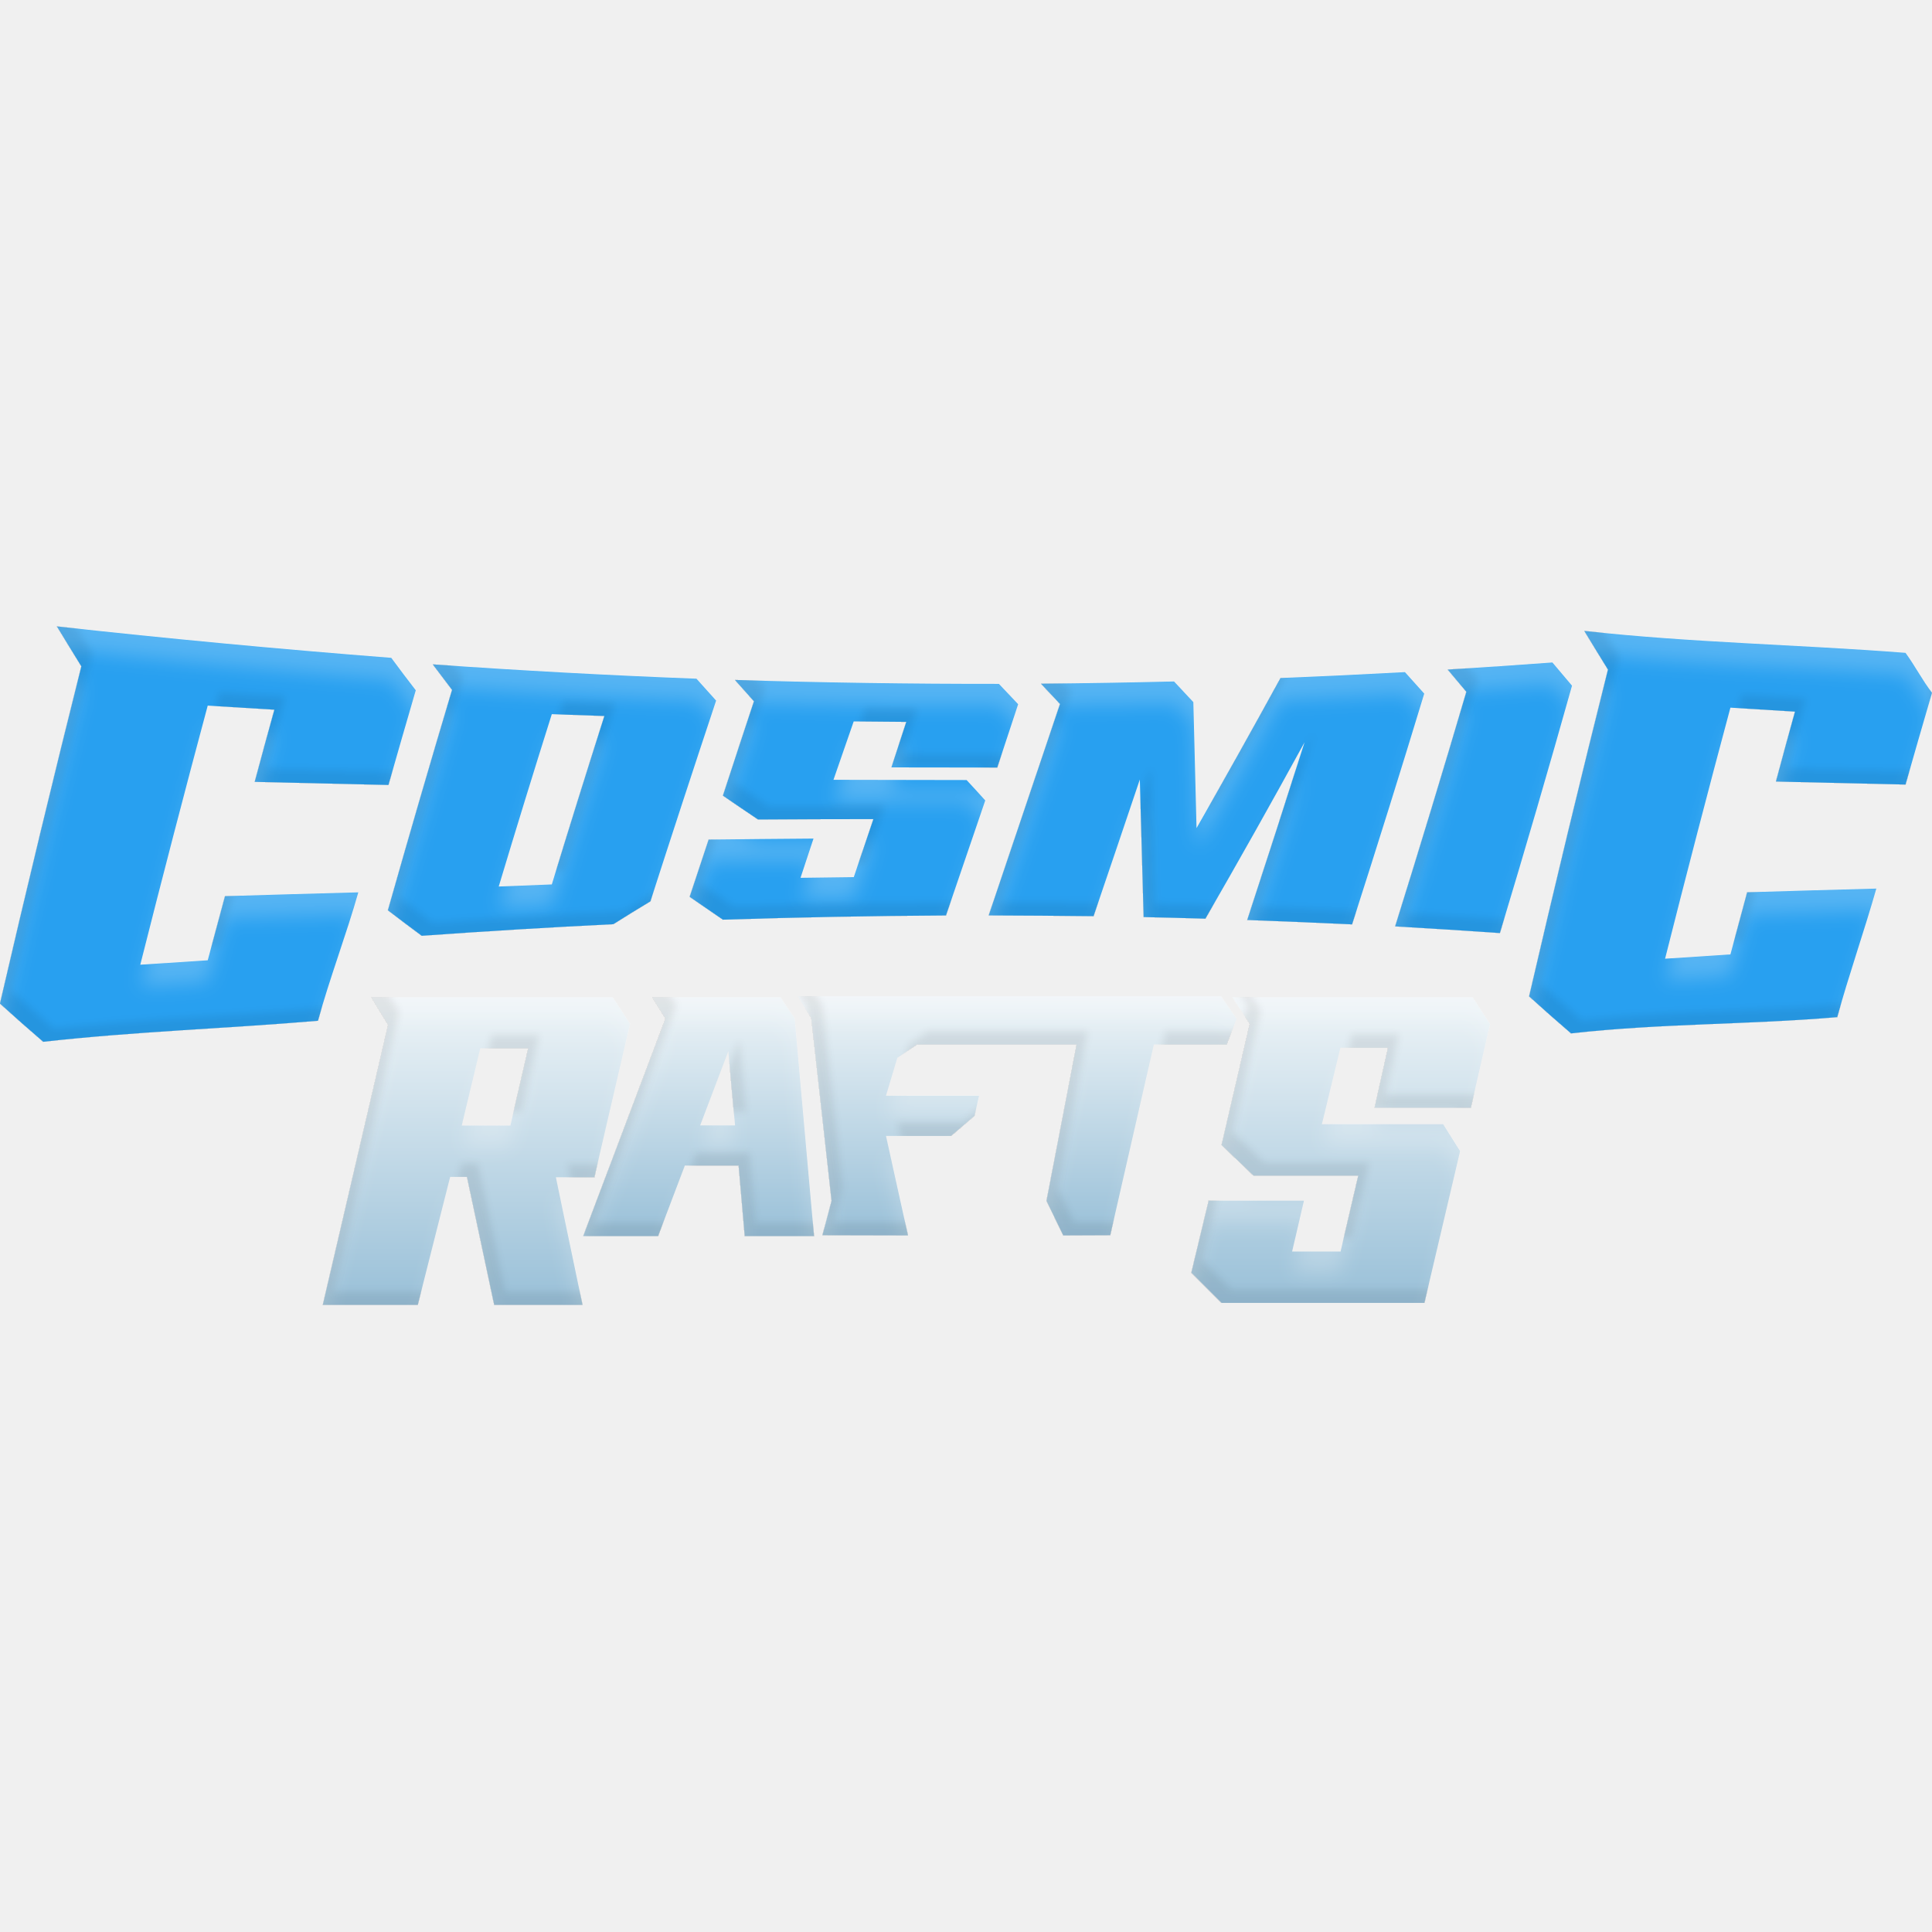
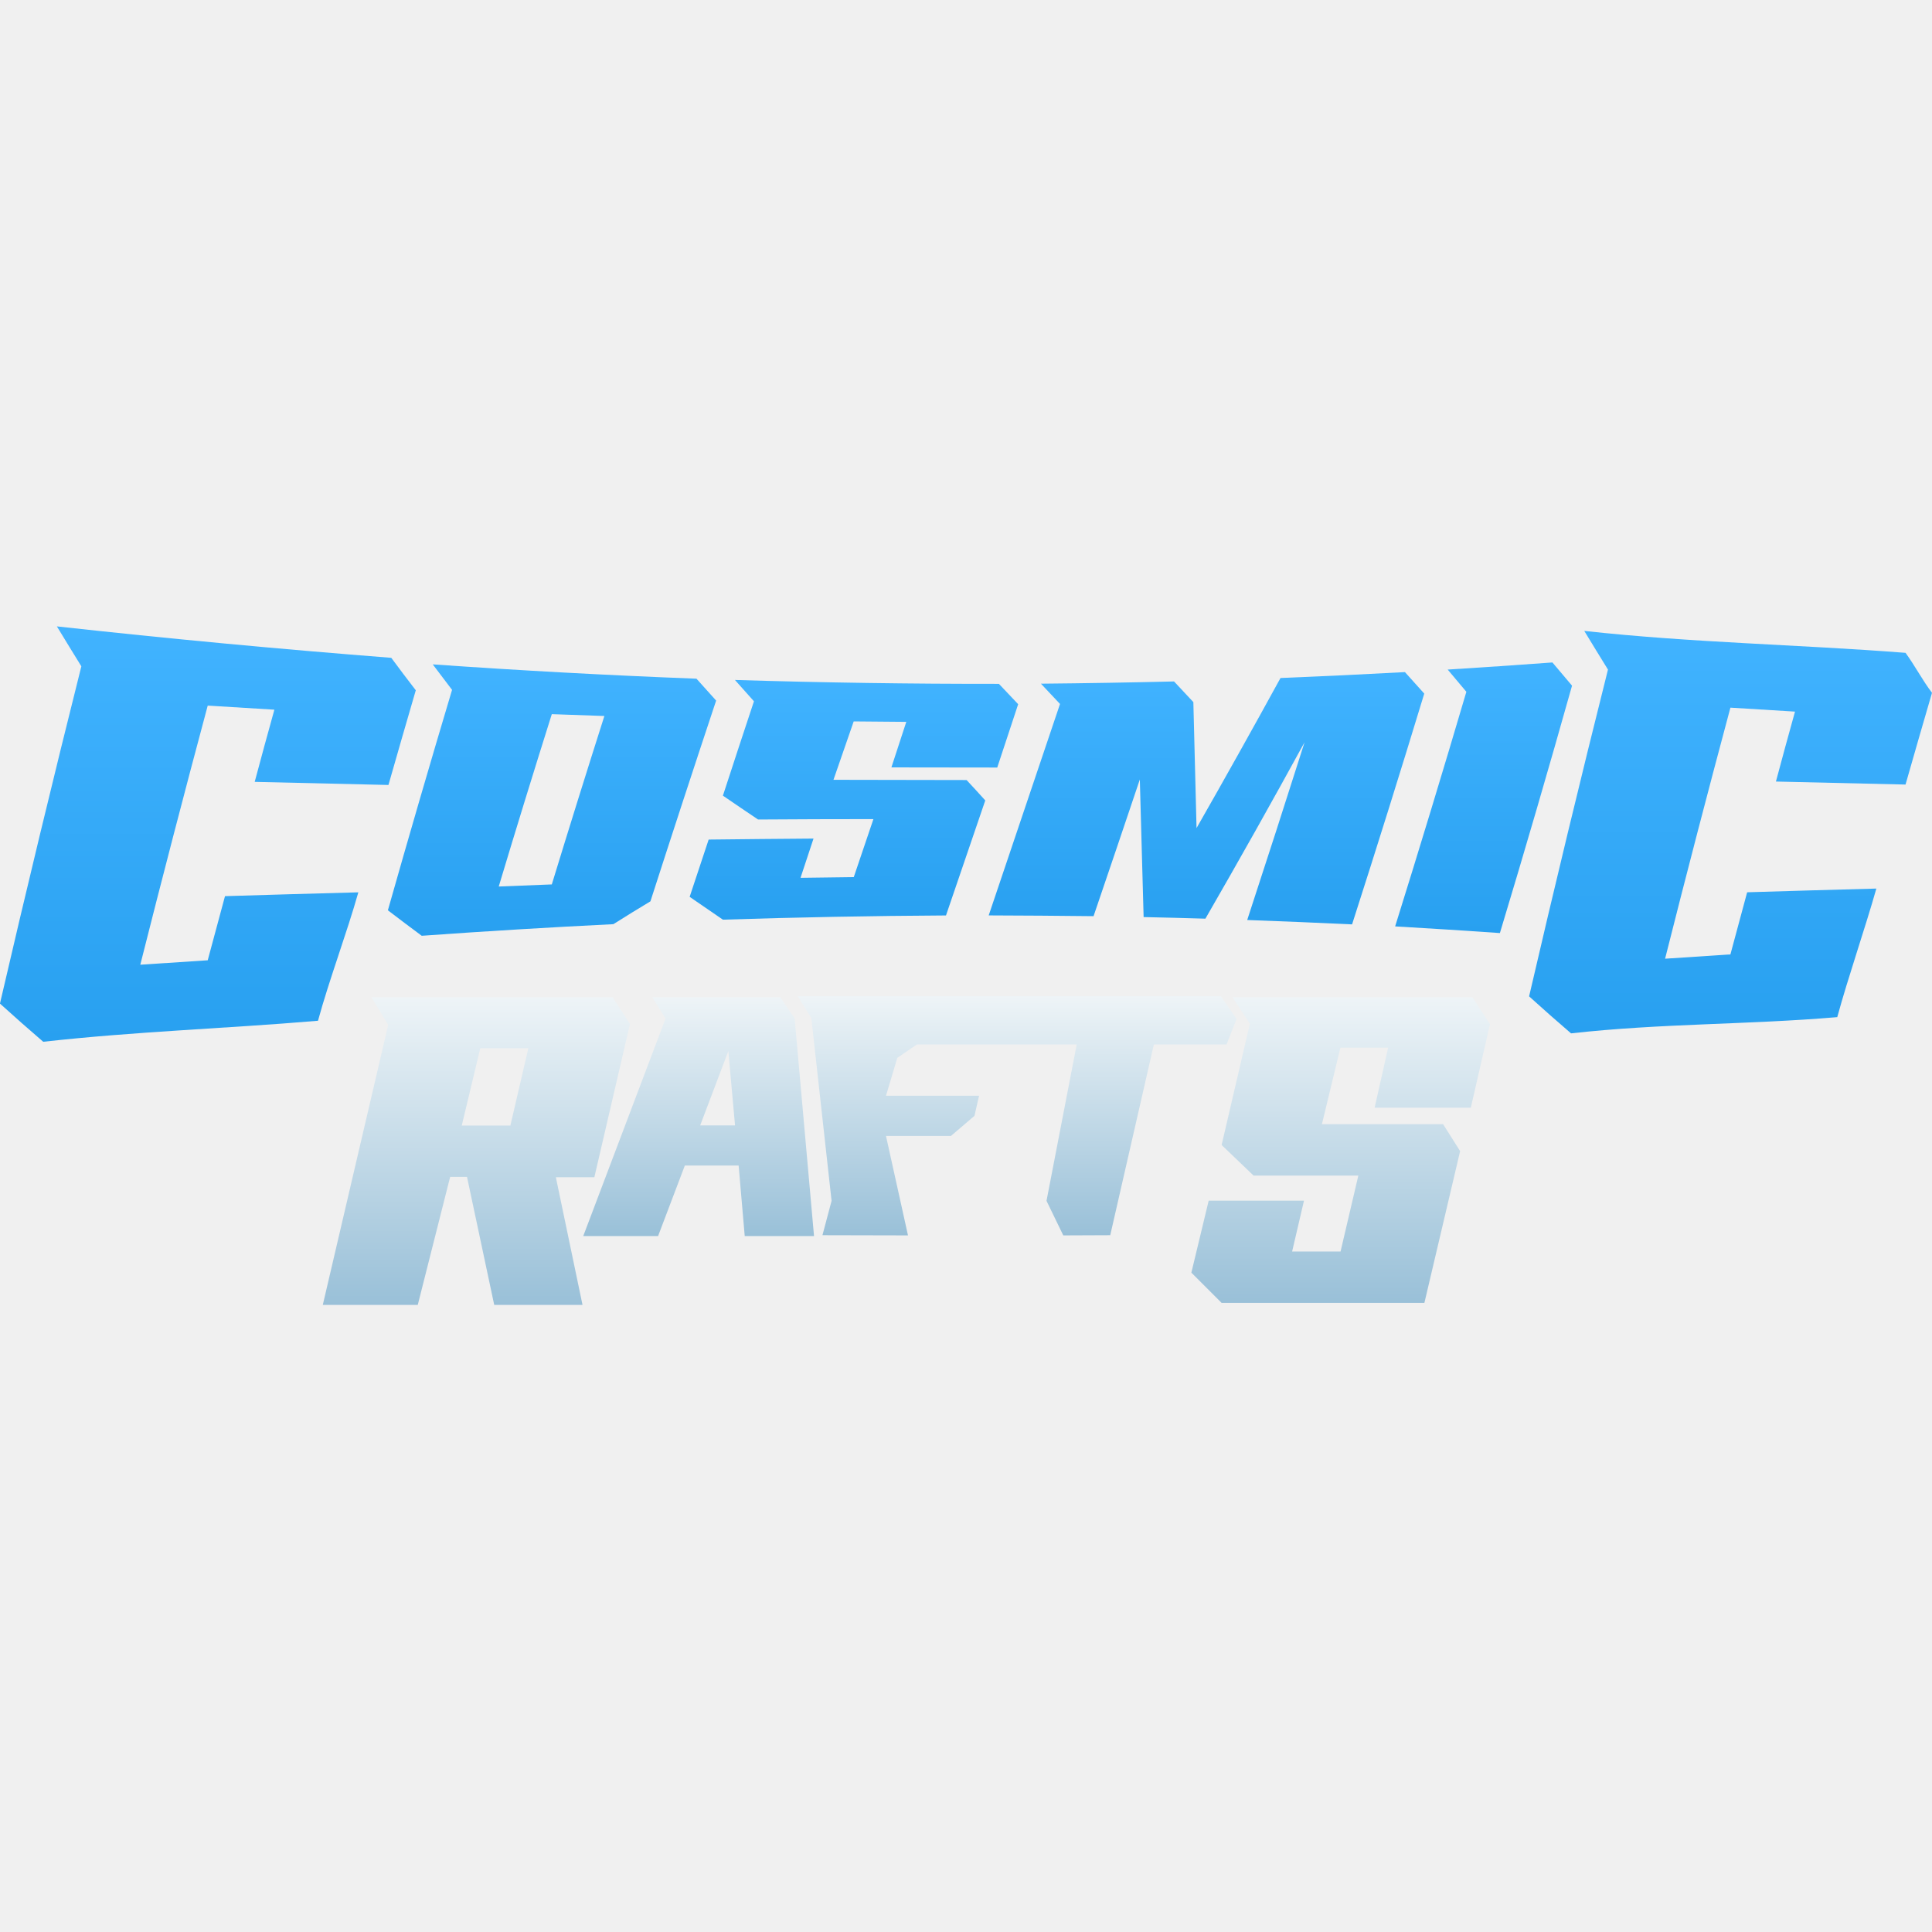
<svg xmlns="http://www.w3.org/2000/svg" width="1024" height="1024" viewBox="0 0 1024 1024" fill="none">
  <g clip-path="url(#clip0_468_1236)">
-     <g filter="url(#filter0_ii_468_1236)">
-       <path d="M189.929 472.954C183.87 494.442 174.411 519.463 168.546 541.023C118.774 545.244 72.561 546.624 22.914 552.159C15.188 545.527 7.542 538.78 -0.026 531.919C13.816 472.195 28.196 412.609 43.115 353.162C37.924 344.806 35.337 340.501 30.147 332C89.143 338.499 148.223 344.052 207.389 348.658C212.494 355.622 215.183 359.059 220.374 365.859C215.495 382.572 210.668 399.303 205.891 416.052C182.259 415.533 158.627 414.985 134.995 414.406C138.398 401.648 141.875 388.897 145.427 376.151L110.097 373.981C97.844 419.669 85.932 465.448 74.36 511.318L110.097 508.966C113.127 497.632 116.178 486.303 119.253 474.98C142.783 474.257 166.342 473.582 189.929 472.954Z" fill="#28A0F0" />
-       <path d="M223.524 495.981C216.344 490.671 212.808 487.966 205.588 482.471C216.652 443.424 227.989 404.481 239.598 365.643C235.58 360.29 233.463 357.599 229.364 352.132C275.926 355.406 322.519 357.936 369.143 359.72C373.309 364.39 375.398 366.71 379.564 371.323C367.794 406.716 356.185 442.185 344.737 477.73C336.887 482.499 332.949 484.848 325.099 489.831C291.245 491.501 257.387 493.552 223.524 495.981ZM292.469 378.513C282.896 408.885 273.519 439.338 264.339 469.871C273.733 469.491 283.11 469.121 292.469 468.76C301.586 438.948 310.874 409.193 320.331 379.495C311.035 379.182 301.747 378.855 292.469 378.513Z" fill="#28A0F0" />
-       <path d="M528.561 406.806C509.862 406.806 491.162 406.782 472.463 406.735C475.088 398.696 477.718 390.652 480.352 382.603C471.056 382.546 461.764 382.465 452.477 382.361C448.905 392.688 445.333 403.005 441.761 413.312C465.283 413.388 488.8 413.431 512.313 413.44C516.332 417.711 518.261 419.918 522.212 424.246C515.273 444.557 508.335 464.878 501.396 485.208C461.961 485.427 422.548 486.172 383.157 487.443C376.098 482.646 372.575 480.225 365.529 475.342C368.869 465.224 372.227 455.107 375.602 444.989C394.132 444.771 412.658 444.595 431.179 444.462L424.294 465.262L452.517 464.892C455.973 454.642 459.442 444.391 462.925 434.141C442.547 434.141 422.168 434.212 401.79 434.354C394.342 429.343 390.605 426.823 383.157 421.712C388.595 405.026 394.078 388.355 399.606 371.698C395.588 367.199 393.565 364.935 389.533 360.394C436.166 361.817 482.804 362.505 529.446 362.458L539.653 373.235L528.561 406.806Z" fill="#28A0F0" />
-       <path d="M524.03 485.187C536.657 447.839 549.257 410.482 561.831 373.114L551.718 362.366C575.24 362.147 598.757 361.753 622.27 361.184C626.369 365.555 628.418 367.733 632.504 372.132L634.192 438.903C649.248 412.536 664.081 386.023 678.69 359.362C700.685 358.469 722.671 357.425 744.648 356.229C748.747 360.771 750.783 363.049 754.882 367.619C742.451 408.507 729.699 449.282 716.625 489.942C698.095 489.06 679.57 488.286 661.049 487.622C671.319 456.301 681.45 424.899 691.443 393.416C674.27 424.794 656.753 455.959 638.893 486.91C627.981 486.578 617.064 486.298 606.142 486.07L604.133 413.149C596.007 437.313 587.831 461.459 579.606 485.586C561.085 485.377 542.56 485.244 524.03 485.187Z" fill="#28A0F0" />
-       <path d="M739.454 491.007C752.367 449.682 764.949 408.234 777.202 366.662C773.183 361.921 771.267 359.544 767.303 354.888C785.815 353.731 804.318 352.473 822.812 351.116C826.978 355.985 829.054 358.448 833.207 363.416C820.883 407.266 808.14 450.973 794.977 494.538C776.483 493.257 757.975 492.08 739.454 491.007Z" fill="#28A0F0" />
-       <path d="M994.502 470.961C988.632 491.78 979.467 518.213 973.784 539.102C925.561 543.191 880.787 542.339 832.684 547.701C825.199 541.275 817.79 534.739 810.458 528.091C823.869 470.225 837.801 412.494 852.256 354.896C847.227 346.8 844.721 342.629 839.692 334.393C896.852 340.69 952.643 341.555 1009.97 346.018C1014.91 352.765 1018.97 360.609 1024 367.198C1019.27 383.391 1014.6 399.601 1009.97 415.829C987.071 415.327 964.174 414.795 941.277 414.234C944.575 401.874 947.944 389.519 951.385 377.17L917.155 375.067C905.283 419.334 893.741 463.689 882.529 508.131L917.155 505.853C920.09 494.87 923.046 483.894 926.025 472.924C948.823 472.223 971.649 471.569 994.502 470.961Z" fill="#28A0F0" />
-       <path d="M294.616 623.956L308.747 691.633H261.947L247.524 623.779H238.588L221.422 691.633H171.088L205.752 543.203L196.858 528.537H324.666L333.893 542.717L315.023 623.956H294.616ZM254.548 555.616L244.739 596.567H270.509L280.027 555.616H254.548Z" fill="url(#paint0_linear_468_1236)" />
-       <path d="M309.124 655.153L352.764 539.832L345.722 528.537H413.557L421.18 539.832L431.452 655.153H394.725L391.494 617.765H362.972L348.791 655.153H309.124ZM371.112 596.479H389.588L386.035 557.066L371.112 596.479Z" fill="url(#paint1_linear_468_1236)" />
-       <path d="M435.917 654.684L440.756 636.471L430.033 539.603L422.862 528.068H647.121L655.418 540.045L650.084 553.602H611.564L588.451 654.684L563.561 654.787L554.672 636.471L570.673 553.602H542.47H485.962L475.603 560.668L469.589 580.767H518.925L516.486 591.41L504.052 602.053H469.589L481.253 654.787L435.917 654.684Z" fill="url(#paint2_linear_468_1236)" />
-       <path d="M779.555 587.1H728.586L735.738 555.292H710.44L700.643 595.843H764.88L773.891 610.122L754.959 690.565H647.484L631.446 674.529L640.622 636.394H691.135L684.852 663.326H710.522L719.947 623.082H664.432L647.484 606.871L662.448 542.639L653.271 528.537H780.381L789.723 542.815L779.555 587.1Z" fill="url(#paint3_linear_468_1236)" />
-     </g>
+     <path d="M189.929 472.954C183.87 494.442 174.411 519.463 168.546 541.023C118.774 545.244 72.561 546.624 22.914 552.159C15.188 545.527 7.542 538.78 -0.026 531.919C13.816 472.195 28.196 412.609 43.115 353.162C37.924 344.806 35.337 340.501 30.147 332C89.143 338.499 148.223 344.052 207.389 348.658C212.494 355.622 215.183 359.059 220.374 365.859C215.495 382.572 210.668 399.303 205.891 416.052C182.259 415.533 158.627 414.985 134.995 414.406C138.398 401.648 141.875 388.897 145.427 376.151L110.097 373.981C97.844 419.669 85.932 465.448 74.36 511.318L110.097 508.966C113.127 497.632 116.178 486.303 119.253 474.98C142.783 474.257 166.342 473.582 189.929 472.954Z" fill="url(#paint0_linear_468_1236)" />
+     <path d="M223.524 495.981C216.344 490.671 212.808 487.966 205.588 482.471C216.652 443.424 227.989 404.481 239.598 365.643C235.58 360.29 233.463 357.599 229.364 352.132C275.926 355.406 322.519 357.936 369.143 359.72C373.309 364.39 375.398 366.71 379.564 371.323C367.794 406.716 356.185 442.185 344.737 477.73C336.887 482.499 332.949 484.848 325.099 489.831C291.245 491.501 257.387 493.552 223.524 495.981ZM292.469 378.513C282.896 408.885 273.519 439.338 264.339 469.871C273.733 469.491 283.11 469.121 292.469 468.76C301.586 438.948 310.874 409.193 320.331 379.495C311.035 379.182 301.747 378.855 292.469 378.513Z" fill="url(#paint1_linear_468_1236)" />
+     <path d="M528.561 406.806C509.862 406.806 491.162 406.782 472.463 406.735C475.088 398.696 477.718 390.652 480.352 382.603C471.056 382.546 461.764 382.465 452.477 382.361C448.905 392.688 445.333 403.005 441.761 413.312C465.283 413.388 488.8 413.431 512.313 413.44C516.332 417.711 518.261 419.918 522.212 424.246C515.273 444.557 508.335 464.878 501.396 485.208C461.961 485.427 422.548 486.172 383.157 487.443C376.098 482.646 372.575 480.225 365.529 475.342C368.869 465.224 372.227 455.107 375.602 444.989C394.132 444.771 412.658 444.595 431.179 444.462L424.294 465.262L452.517 464.892C455.973 454.642 459.442 444.391 462.925 434.141C442.547 434.141 422.168 434.212 401.79 434.354C394.342 429.343 390.605 426.823 383.157 421.712C388.595 405.026 394.078 388.355 399.606 371.698C395.588 367.199 393.565 364.935 389.533 360.394C436.166 361.817 482.804 362.505 529.446 362.458L539.653 373.235L528.561 406.806Z" fill="url(#paint2_linear_468_1236)" />
+     <path d="M524.03 485.187C536.657 447.839 549.257 410.482 561.831 373.114L551.718 362.366C575.24 362.147 598.757 361.753 622.27 361.184C626.369 365.555 628.418 367.733 632.504 372.132L634.192 438.903C649.248 412.536 664.081 386.023 678.69 359.362C700.685 358.469 722.671 357.425 744.648 356.229C748.747 360.771 750.783 363.049 754.882 367.619C742.451 408.507 729.699 449.282 716.625 489.942C698.095 489.06 679.57 488.286 661.049 487.622C671.319 456.301 681.45 424.899 691.443 393.416C674.27 424.794 656.753 455.959 638.893 486.91C627.981 486.578 617.064 486.298 606.142 486.07L604.133 413.149C596.007 437.313 587.831 461.459 579.606 485.586C561.085 485.377 542.56 485.244 524.03 485.187Z" fill="url(#paint3_linear_468_1236)" />
+     <path d="M739.454 491.007C752.367 449.682 764.949 408.234 777.202 366.662C773.183 361.921 771.267 359.544 767.303 354.888C785.815 353.731 804.318 352.473 822.812 351.116C826.978 355.985 829.054 358.448 833.207 363.416C820.883 407.266 808.14 450.973 794.977 494.538C776.483 493.257 757.975 492.08 739.454 491.007Z" fill="url(#paint4_linear_468_1236)" />
+     <path d="M994.502 470.961C988.632 491.78 979.467 518.213 973.784 539.102C925.561 543.191 880.787 542.339 832.684 547.701C825.199 541.275 817.79 534.739 810.458 528.091C823.869 470.225 837.801 412.494 852.256 354.896C847.227 346.8 844.721 342.629 839.692 334.393C896.852 340.69 952.643 341.555 1009.97 346.018C1014.91 352.765 1018.97 360.609 1024 367.198C1019.27 383.391 1014.6 399.601 1009.97 415.829C987.071 415.327 964.174 414.795 941.277 414.234C944.575 401.874 947.944 389.519 951.385 377.17L917.155 375.067C905.283 419.334 893.741 463.689 882.529 508.131L917.155 505.853C920.09 494.87 923.046 483.894 926.025 472.924C948.823 472.223 971.649 471.569 994.502 470.961Z" fill="url(#paint5_linear_468_1236)" />
+     <path d="M294.616 623.956L308.747 691.633H261.947L247.524 623.779H238.588L221.422 691.633H171.088L205.752 543.203L196.858 528.537H324.666L333.893 542.717L315.023 623.956H294.616ZM254.548 555.616L244.739 596.567H270.509L280.027 555.616H254.548Z" fill="url(#paint6_linear_468_1236)" />
+     <path d="M309.124 655.153L352.764 539.832L345.722 528.537H413.557L421.18 539.832L431.452 655.153H394.725L391.494 617.765H362.972L348.791 655.153H309.124ZM371.112 596.479H389.588L386.035 557.066L371.112 596.479Z" fill="url(#paint7_linear_468_1236)" />
+     <path d="M435.917 654.684L440.756 636.471L430.033 539.603L422.862 528.068H647.121L655.418 540.045L650.084 553.602H611.564L588.451 654.684L563.561 654.787L554.672 636.471L570.673 553.602H542.47H485.962L475.603 560.668L469.589 580.767H518.925L516.486 591.41L504.052 602.053H469.589L481.253 654.787L435.917 654.684Z" fill="url(#paint8_linear_468_1236)" />
+     <path d="M779.555 587.1H728.586L735.738 555.292H710.44L700.643 595.843H764.88L773.891 610.122L754.959 690.565H647.484L631.446 674.529L640.622 636.394H691.135L684.852 663.326H710.522L719.947 623.082H664.432L647.484 606.871L662.448 542.639L653.271 528.537H780.381L789.723 542.815L779.555 587.1Z" fill="url(#paint9_linear_468_1236)" />
  </g>
  <defs>
-     <filter id="filter0_ii_468_1236" x="-0.026" y="327.97" width="1028.06" height="373.619" filterUnits="userSpaceOnUse" color-interpolation-filters="sRGB">
-       <feFlood flood-opacity="0" result="BackgroundImageFix" />
-       <feBlend mode="normal" in="SourceGraphic" in2="BackgroundImageFix" result="shape" />
-       <feColorMatrix in="SourceAlpha" type="matrix" values="0 0 0 0 0 0 0 0 0 0 0 0 0 0 0 0 0 0 127 0" result="hardAlpha" />
-       <feOffset dy="11.852" />
-       <feGaussianBlur stdDeviation="4.978" />
-       <feComposite in2="hardAlpha" operator="arithmetic" k2="-1" k3="1" />
-       <feColorMatrix type="matrix" values="0 0 0 0 1 0 0 0 0 1 0 0 0 0 1 0 0 0 0.21 0" />
-       <feBlend mode="normal" in2="shape" result="effect1_innerShadow_468_1236" />
-       <feColorMatrix in="SourceAlpha" type="matrix" values="0 0 0 0 0 0 0 0 0 0 0 0 0 0 0 0 0 0 127 0" result="hardAlpha" />
-       <feOffset dx="5.926" dy="-7.112" />
-       <feGaussianBlur stdDeviation="2.015" />
-       <feComposite in2="hardAlpha" operator="arithmetic" k2="-1" k3="1" />
-       <feColorMatrix type="matrix" values="0 0 0 0 0 0 0 0 0 0 0 0 0 0 0 0 0 0 0.07 0" />
-       <feBlend mode="normal" in2="effect1_innerShadow_468_1236" result="effect2_innerShadow_468_1236" />
-     </filter>
-     <linearGradient id="paint0_linear_468_1236" x1="252.491" y1="528.537" x2="252.491" y2="691.633" gradientUnits="userSpaceOnUse">
+     <linearGradient id="paint0_linear_468_1236" x1="110.174" y1="332" x2="110.174" y2="552.159" gradientUnits="userSpaceOnUse">
+       <stop stop-color="#41B3FF" />
+       <stop offset="1" stop-color="#28A0F0" />
+     </linearGradient>
+     <linearGradient id="paint1_linear_468_1236" x1="292.576" y1="352.132" x2="292.576" y2="495.981" gradientUnits="userSpaceOnUse">
+       <stop stop-color="#41B3FF" />
+       <stop offset="1" stop-color="#28A0F0" />
+     </linearGradient>
+     <linearGradient id="paint2_linear_468_1236" x1="452.591" y1="360.394" x2="452.591" y2="487.443" gradientUnits="userSpaceOnUse">
+       <stop stop-color="#41B3FF" />
+       <stop offset="1" stop-color="#28A0F0" />
+     </linearGradient>
+     <linearGradient id="paint3_linear_468_1236" x1="639.456" y1="356.229" x2="639.456" y2="489.942" gradientUnits="userSpaceOnUse">
+       <stop stop-color="#41B3FF" />
+       <stop offset="1" stop-color="#28A0F0" />
+     </linearGradient>
+     <linearGradient id="paint4_linear_468_1236" x1="786.33" y1="351.116" x2="786.33" y2="494.538" gradientUnits="userSpaceOnUse">
+       <stop stop-color="#41B3FF" />
+       <stop offset="1" stop-color="#28A0F0" />
+     </linearGradient>
+     <linearGradient id="paint5_linear_468_1236" x1="917.229" y1="334.393" x2="917.229" y2="547.701" gradientUnits="userSpaceOnUse">
+       <stop stop-color="#41B3FF" />
+       <stop offset="1" stop-color="#28A0F0" />
+     </linearGradient>
+     <linearGradient id="paint6_linear_468_1236" x1="252.491" y1="528.537" x2="252.491" y2="691.633" gradientUnits="userSpaceOnUse">
      <stop stop-color="#EEF4F7" />
      <stop offset="1" stop-color="#99C0D8" />
    </linearGradient>
-     <linearGradient id="paint1_linear_468_1236" x1="370.288" y1="528.537" x2="370.288" y2="655.153" gradientUnits="userSpaceOnUse">
+     <linearGradient id="paint7_linear_468_1236" x1="370.288" y1="528.537" x2="370.288" y2="655.153" gradientUnits="userSpaceOnUse">
      <stop stop-color="#EEF4F7" />
      <stop offset="1" stop-color="#99C0D8" />
    </linearGradient>
-     <linearGradient id="paint2_linear_468_1236" x1="539.14" y1="528.068" x2="539.14" y2="654.787" gradientUnits="userSpaceOnUse">
+     <linearGradient id="paint8_linear_468_1236" x1="539.14" y1="528.068" x2="539.14" y2="654.787" gradientUnits="userSpaceOnUse">
      <stop stop-color="#EEF4F7" />
      <stop offset="1" stop-color="#99C0D8" />
    </linearGradient>
-     <linearGradient id="paint3_linear_468_1236" x1="710.584" y1="528.537" x2="710.584" y2="690.565" gradientUnits="userSpaceOnUse">
+     <linearGradient id="paint9_linear_468_1236" x1="710.584" y1="528.537" x2="710.584" y2="690.565" gradientUnits="userSpaceOnUse">
      <stop stop-color="#EEF4F7" />
      <stop offset="1" stop-color="#99C0D8" />
    </linearGradient>
    <clipPath id="clip0_468_1236">
      <rect width="1024" height="1024" fill="white" />
    </clipPath>
  </defs>
</svg>
